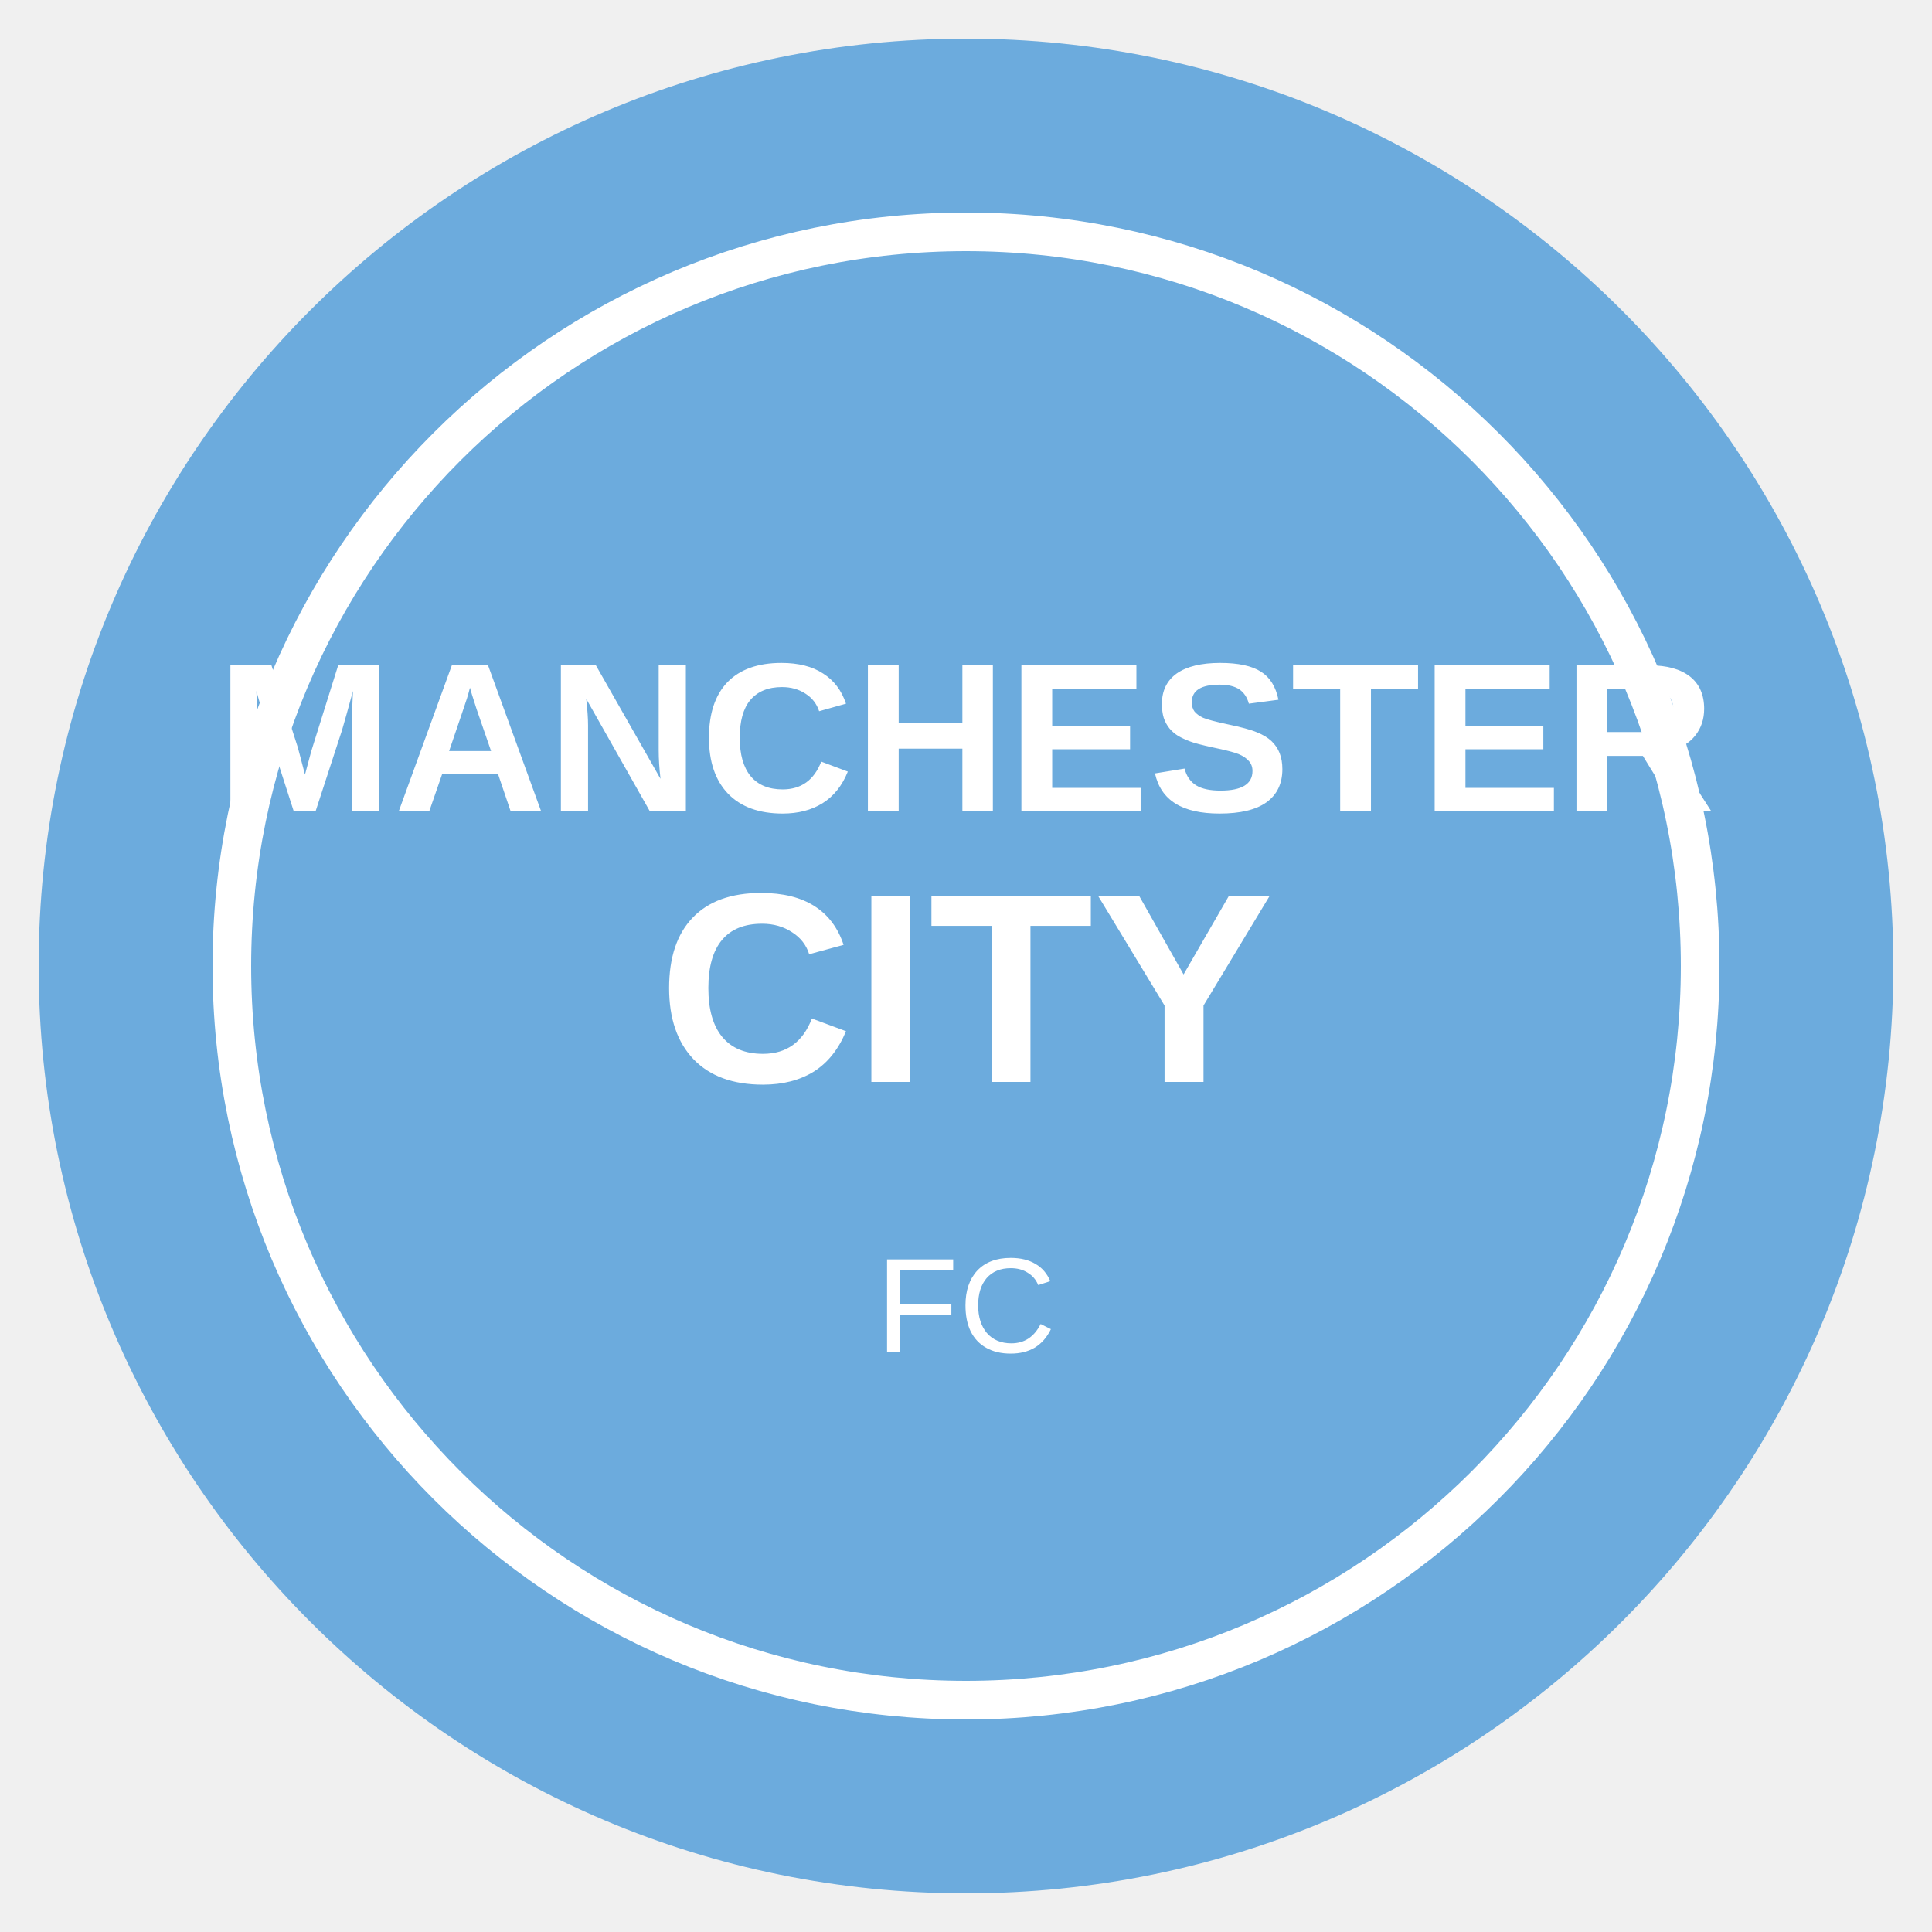
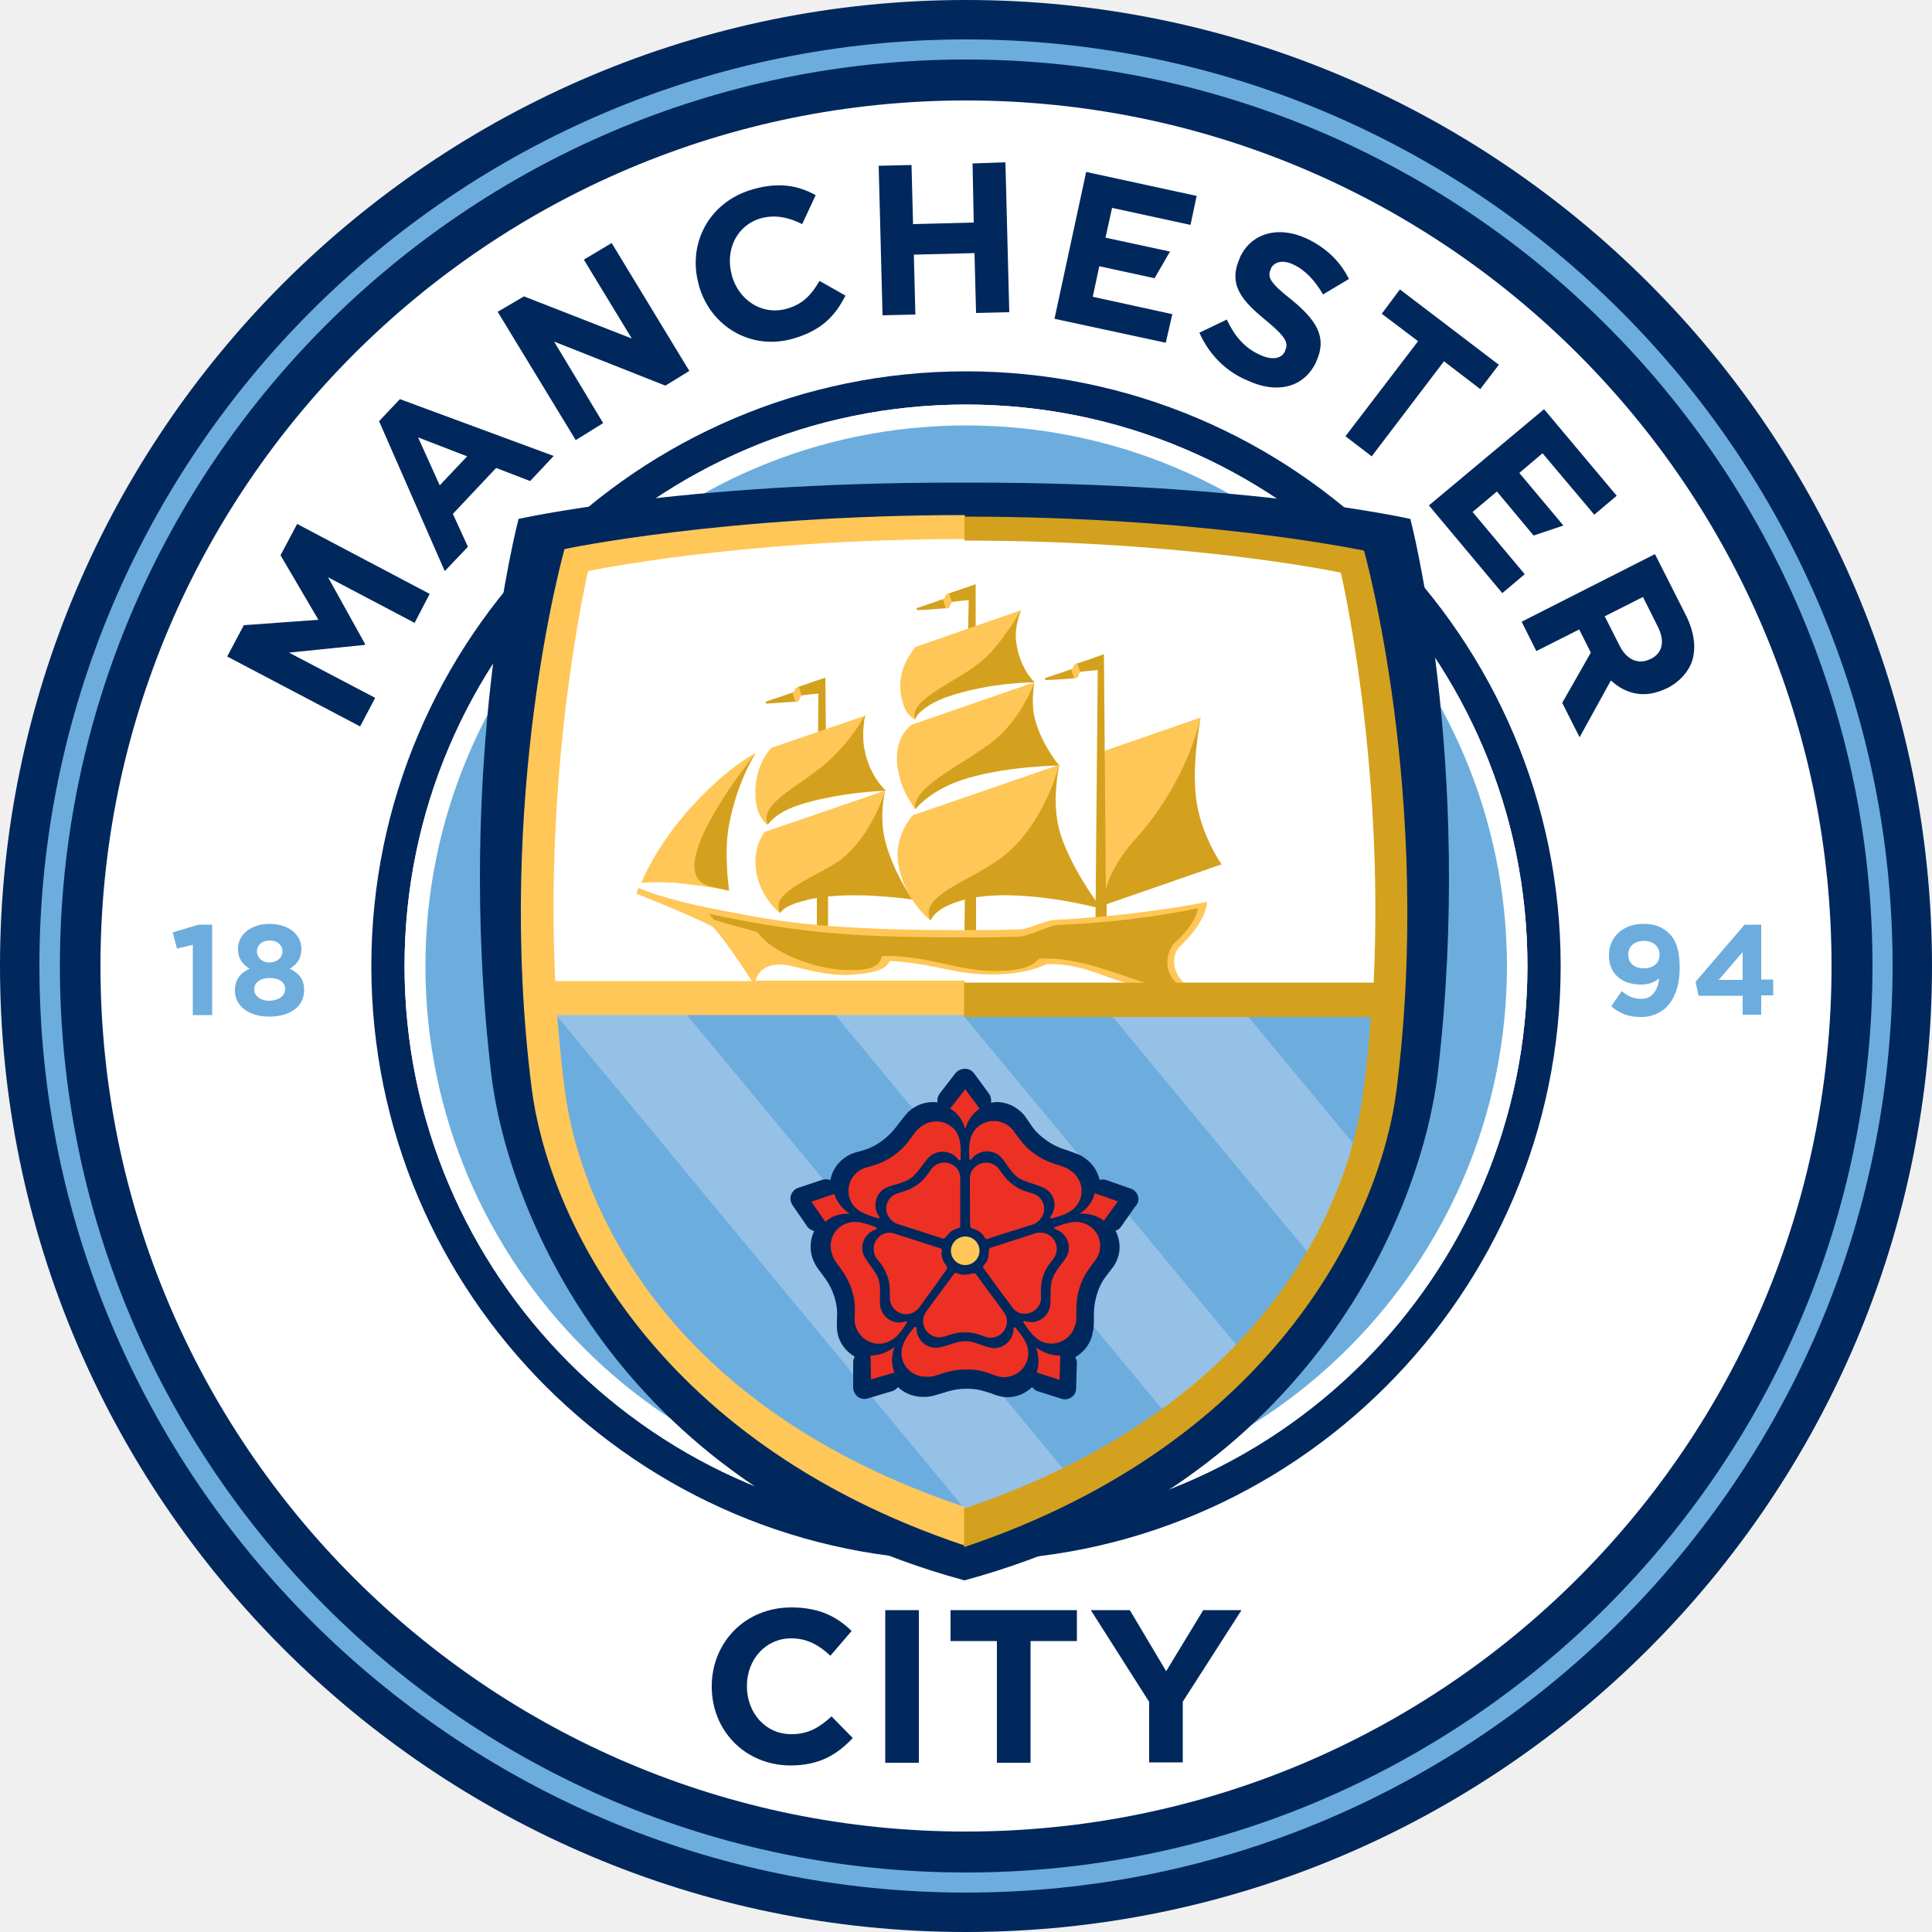
- <svg xmlns="http://www.w3.org/2000/svg" viewBox="0 0 100 100" width="100" height="100">
-   <circle cx="50" cy="50" r="48" fill="#6CABDD" />
-   <circle cx="50" cy="50" r="38" fill="none" stroke="white" stroke-width="2" />
-   <text x="50" y="42" text-anchor="middle" font-family="Arial,sans-serif" font-size="11" font-weight="bold" fill="white">MANCHESTER</text>
-   <text x="50" y="56" text-anchor="middle" font-family="Arial,sans-serif" font-size="14" font-weight="bold" fill="white">CITY</text>
-   <text x="50" y="70" text-anchor="middle" font-family="Arial,sans-serif" font-size="7" fill="white">FC</text>
+ <svg xmlns="http://www.w3.org/2000/svg" viewBox="0 0 500 500">
+   <path fill="#00285D" d="M250 0C112.2 0 0 112.1 0 250c0 137.8 112.2 250 250 250 137.9 0 250-112.2 250-250C500 112.1 387.9 0 250 0" />
+   <path fill="#FFF" d="M474 250c0-123.7-100.3-224-224-224S26 126.3 26 250s100.3 224 224 224 224-100.3 224-224" />
+   <path fill="#6CADDE" d="M392.6 250c0-78.7-63.9-142.6-142.6-142.6-78.7 0-142.6 63.8-142.6 142.6S171.2 392.6 250 392.6c78.7 0 142.6-63.8 142.6-142.6" />
+   <path fill="#00285D" d="M250 403.9c-84.8 0-153.9-69-153.9-153.9 0-84.8 69-153.9 153.9-153.9s153.9 69 153.9 153.9c0 84.8-69.1 153.9-153.9 153.9zm0-299.2c-80.1 0-145.3 65.2-145.3 145.3 0 80.1 65.2 145.3 145.3 145.3 80.1 0 145.3-65.2 145.3-145.3 0-80.1-65.2-145.3-145.3-145.3z" />
+   <path fill="#6CADDE" d="M250 489.8C117.8 489.8 10.2 382.2 10.2 250 10.2 117.8 117.8 10.2 250 10.2c132.2 0 239.8 107.6 239.8 239.8-.1 132.2-107.6 239.8-239.8 239.8m0-474.4C120.7 15.4 15.5 120.7 15.5 250S120.7 484.6 250 484.6 484.6 379.4 484.6 250c0-129.3-105.3-234.6-234.6-234.6" />
+   <path fill="#6CADDE" d="M49.9 244.5l-4.1 1-1.1-4.2 6.7-2h3.5v23.4h-5v-18.2zm10.9 11.9c0-2.9 1.3-4.5 3.8-5.7-1.8-1.1-3-2.6-3-5.1v-.1c0-3.6 3.3-6.4 8.2-6.4 4.9 0 8.2 2.8 8.2 6.4v.1c0 2.5-1.2 4-3 5.1 2.4 1.2 3.7 2.7 3.7 5.5v.1c0 4.3-3.8 6.8-9 6.8s-8.9-2.7-8.9-6.7zm13-.4c0-1.9-1.7-2.9-4-2.9s-4 1.1-4 2.9v.1c0 1.6 1.5 2.9 4 2.9 2.5-.1 4-1.4 4-3zm-.7-9.8c0-1.5-1.2-2.8-3.3-2.8-2.1 0-3.3 1.3-3.3 2.7v.1c0 1.6 1.3 2.9 3.3 2.9 2-.1 3.3-1.3 3.3-2.9zm356.3 7c-1.2 1-2.7 1.6-4.7 1.6-5 0-8.3-2.8-8.3-7.5v-.1c0-4.7 3.6-8.1 8.9-8.1 3.1 0 4.9.8 6.7 2.5 1.7 1.7 2.7 4.2 2.7 8.8v.1c0 7.5-3.5 12.7-10.1 12.7-3.4 0-5.7-1.1-7.6-2.8l2.7-3.9c1.7 1.4 3.1 2 5.1 2 3.4 0 4.4-3.3 4.6-5.3zm.1-6.1c0-2.1-1.5-3.6-4.1-3.6-2.5 0-4 1.5-4 3.5v.1c0 2.1 1.5 3.5 4.1 3.5 2.5 0 4-1.5 4-3.5zm21.5 10.6h-11.4l-.8-3.6 12.7-14.8h4.3v14.2h3.1v4.1h-3.1v5H451v-4.9zm0-4.1v-7.2l-6.2 7.2h6.2z" />
+   <path fill="#FFF" d="M250 395.3c-80.1 0-145.3-65.2-145.3-145.3 0-80.1 65.2-145.3 145.3-145.3 80.1 0 145.3 65.2 145.3 145.3 0 80.1-65.2 145.3-145.3 145.3m0-285.2c-77.1 0-139.9 62.8-139.9 139.9 0 77.2 62.8 139.9 139.9 139.9 77.2 0 140-62.8 140-139.9-.1-77.2-62.8-139.9-140-139.9" />
+   <path fill-rule="evenodd" clip-rule="evenodd" fill="#00285D" d="M247.3 124.9c-71.7 0-113.1 9.4-113.1 9.4s-16.5 62.8-7.1 143.4c3.9 33.8 31.4 106.5 122.5 131.3 91.1-24.8 118.5-97.5 122.5-131.3 9.4-80.5-7.1-143.4-7.1-143.4s-41.4-9.4-113.1-9.4h-4.6z" />
+   <path fill-rule="evenodd" clip-rule="evenodd" fill="#96C1E7" d="M359.6 258.9c-.8 24.4-4.6 97.5-110 137.6-104.6-39-110-114.6-110-137.6h220z" />
+   <path fill-rule="evenodd" clip-rule="evenodd" fill="#FFF" d="M356.4 254.9c2.8-60.5-7.4-109.6-7.4-109.6s-39.3-7.5-99.3-7.5-100 8.3-100 8.3-10.9 49.3-7.9 108.8h214.6z" />
+   <path fill="#6CADDF" d="M252.9 394.4L141.7 260c-4.1 27.7 18.4 109.3 111.2 134.4z" />
+   <path fill="#6CADDE" d="M174.8 259.1l102.9 124.1c10.4-5 18-9.8 25.4-15.7l-89.9-108.4h-38.4zm71.5.1l76 91.7c7.5-8.5 13.8-16.1 18.3-24.2l-55.9-67.5h-38.4zm111.4 0l-38-.1 31.9 38.5c5.5-11.9 6.1-31.8 6.1-38.4z" />
+   <path fill="#00285D" d="M294.5 309.5c-.3-.9-1-1.6-1.9-1.9l-6.3-2.2c-.6-.2-1.1-.2-1.7 0-.5-2.2-1.8-4.2-3.6-5.5-.2-.2-.5-.3-.7-.5-.4-.3-.9-.5-1.4-.7l-2.4-.9c-1.9-.6-3.7-1.2-6-2.9-2.2-1.6-3.2-3-4.1-4.4-.2-.3-.5-.7-.7-1-.6-1-1.4-1.8-2.4-2.5-1.6-1.2-3.5-1.8-5.5-1.8-.4 0-.9.1-1.3.2v-.1c.1-.8-.1-1.6-.5-2.2l-3.9-5.3c-.6-.8-1.4-1.2-2.4-1.2-.9 0-1.8.4-2.4 1.1l-4.1 5.3c-.5.7-.7 1.5-.6 2.3-.3 0-.7-.1-1-.1-2 0-3.9.6-5.5 1.7-.2.2-.4.3-.6.5-.4.3-.8.7-1.1 1.1-.6.7-1.1 1.4-1.6 2-1.2 1.6-2.3 3.1-4.6 4.8-2.2 1.6-3.8 2.1-5.5 2.6-.4.1-.8.2-1.1.3-1.1.3-2.2.8-3.1 1.5-1.9 1.4-3.2 3.4-3.6 5.7-.7-.2-1.3-.3-2-.1l-6.3 2.1c-.9.3-1.6 1-1.9 1.9-.3.9-.1 1.8.4 2.6l3.8 5.5c.4.6 1.1 1 1.8 1.2-1 2.1-1.2 4.6-.5 6.8.1.3.2.5.3.8.2.5.4.9.7 1.4.5.8 1 1.4 1.5 2.1 1.2 1.6 2.3 3.1 3.2 5.8.8 2.5.8 4.3.7 5.9v1.2c-.1 1.2.1 2.3.4 3.4.7 2.2 2.3 4 4.2 5.1-.2.4-.4.9-.4 1.4v6.6c0 .9.5 1.8 1.2 2.4.7.5 1.7.7 2.6.4l6.4-1.9c.6-.2 1-.6 1.4-1 1.9 1.8 4.6 2.7 7.2 2.5.5 0 1-.1 1.6-.2.9-.2 1.7-.5 2.5-.7 1.9-.6 3.7-1.2 6.6-1.2 2.7 0 4.3.6 5.9 1.1.4.1.7.3 1.1.4 1.1.4 2.3.7 3.4.7 2.4 0 4.6-.9 6.4-2.6.4.4.8.8 1.3 1l6.3 2c.9.3 1.9.1 2.6-.4.8-.5 1.2-1.4 1.2-2.3l.2-6.6c0-.5-.2-1-.4-1.5 1.9-1.1 3.5-2.9 4.2-5.1.1-.3.2-.5.2-.8l.3-1.5c.1-.9.1-1.7.1-2.6 0-2 0-3.8.9-6.6.8-2.5 1.9-3.9 2.9-5.2.3-.3.5-.6.7-.9.8-.9 1.3-1.9 1.7-3 .8-2.3.5-4.9-.6-7 .6-.2 1.1-.5 1.4-1l3.8-5.4c.7-.7.9-1.7.6-2.6z" />
+   <path fill="#FFC758" d="M246.1 323.7c0-2 1.7-3.7 3.7-3.7 2.1 0 3.7 1.7 3.7 3.7s-1.7 3.7-3.7 3.7-3.7-1.6-3.7-3.7z" />
+   <path fill="#ED3024" d="M249.8 292.2c-.6-2.3-2-4.2-3.9-5.3l3.9-5 3.7 5c-1.8 1.3-3.1 3.1-3.7 5.3m-29.9 21.9c-2-1.3-3.3-3-4-5.1l-5.9 2 3.6 5.2c1.6-1.5 3.9-2.2 6.3-2.1m11.6 34.5c-1.8 1.4-4 2.2-6.2 2.2l.1 6.2 6.1-1.8c-.9-2-.8-4.4 0-6.6m36.6.1c.8 2.2.9 4.4.2 6.5l5.9 1.9.2-6.3c-2.1.1-4.4-.7-6.3-2.1m11.3-34.6c2.4-.1 4.5.5 6.3 1.8l3.6-5-6-2.1c-.4 2.1-1.9 4-3.9 5.3m-37.2 34.7c-2.8 0-5-2.3-5-5 0-.4-.4-.5-.6-.3-1.8 2.2-3.2 4.1-3.3 6.5-.1 3.5 2.8 6.3 6.3 6.3h.7c.3 0 .7 0 1.1-.1 2.5-.6 4.6-1.8 8.8-1.8 3.5 0 5.4.9 7.2 1.5.7.3 1.5.5 2.4.5 3.5 0 6.4-2.8 6.3-6.3 0-2.4-1.5-4.3-3.3-6.5-.2-.2-.5-.1-.5.3 0 2.7-2.3 5-5 5-2.1 0-4.8-1.8-7.4-1.8-2.3-.1-5.6 1.7-7.7 1.7zm-3.3-6.9c0 2.3 1.9 4.2 4.2 4.2.2 0 .5 0 .8-.1.1 0 .2-.1.3-.1h.2c1.4-.4 2.8-1.1 5.3-1.1 2.6 0 3.8.7 5.2 1.1.5.2 1 .3 1.5.3 2.3 0 4.2-1.9 4.2-4.2 0-.6-.1-1.2-.4-1.7l-.3-.6s-7.1-9.6-7.3-9.9c-.3-.4-.8-.3-1.1-.2-.3.1-1.2.3-1.8.3-.6 0-1.3-.1-1.8-.3-.5-.2-.8-.3-1.1.2-.3.4-5.4 7.3-7 9.5-.5.7-.9 1.6-.9 2.6zm32.7-3.2c-.8 2.6-3.7 4.1-6.3 3.2-.4-.1-.6.1-.4.4 1.6 2.4 3 4.3 5.2 5.1 3.3 1.1 6.9-.7 8-4 .1-.2.1-.4.2-.6.1-.3.2-.6.2-1 .2-2.6-.3-4.9 1-8.9 1.1-3.3 2.6-4.8 3.7-6.4.5-.6.9-1.3 1.2-2.1 1.1-3.3-.7-6.9-4.1-7.9-2.3-.7-4.6.1-7.3 1.1-.3.1-.2.4.1.5 2.7.9 4.1 3.7 3.3 6.3-.7 2-3.2 4-4 6.5-.9 2.2-.2 5.9-.8 7.8zm-7.7 1.1c2.2.7 4.6-.5 5.3-2.7.1-.2.2-.5.2-.8v-.5c0-1.5-.2-3 .5-5.4.8-2.5 1.9-3.4 2.7-4.6.3-.4.5-.8.7-1.3.7-2.2-.5-4.5-2.7-5.3-.6-.2-1.2-.2-1.7-.2-.2 0-.5.1-.7.1 0 0-11.4 3.7-11.8 3.8-.5.2-.5.7-.5 1 0 .3-.1 1.2-.2 1.8-.2.5-.5 1.2-.9 1.5-.3.4-.6.7-.2 1.1.3.4 5.3 7.3 7 9.5.6 1 1.3 1.6 2.3 2zm6.9-32c2.3 1.6 2.8 4.7 1.1 7-.2.3 0 .6.3.5 2.8-.7 5.1-1.5 6.5-3.4 2.1-2.8 1.4-6.7-1.4-8.8-.2-.1-.4-.2-.6-.4-.3-.2-.5-.3-.9-.5-2.4-1-4.8-1.2-8.2-3.7-2.8-2-3.8-3.9-5-5.4-.4-.7-1-1.3-1.7-1.8-2.8-2-6.8-1.4-8.8 1.4-1.4 2-1.4 4.4-1.2 7.2 0 .3.3.3.5.1 1.6-2.2 4.8-2.7 7-1.1 1.7 1.2 2.8 4.2 5 5.8 2 1.4 5.7 1.9 7.4 3.1zm-1.4 7.5c1.4-1.9 1-4.5-.9-5.8-.2-.2-.4-.3-.7-.4-.1 0-.2-.1-.3-.1-.1 0-.1 0-.2-.1-1.4-.5-3-.7-5-2.2-2.1-1.5-2.7-2.8-3.6-3.9-.3-.4-.6-.8-1-1.1-1.9-1.4-4.5-.9-5.9.9-.4.5-.6 1-.7 1.6-.1.2-.1.5-.1.7 0 0 0 11.9.1 12.3 0 .6.5.7.8.8.3.1 1.2.4 1.6.8.5.3 1 .9 1.2 1.3.2.4.5.7 1 .5.4-.2 8.6-2.8 11.3-3.6 1-.3 1.8-.9 2.4-1.7zM241 299c2.3-1.6 5.4-1.1 7 1.1.2.3.6.2.6-.1.1-2.8.1-5.2-1.2-7.2-2-2.8-6-3.4-8.8-1.4-.2.1-.4.3-.5.4-.2.2-.5.4-.8.7-1.7 1.9-2.6 4.2-6.1 6.6-2.8 2-4.9 2.4-6.8 3-.8.2-1.5.5-2.2 1-2.8 2-3.5 6-1.4 8.8 1.5 1.9 3.8 2.6 6.5 3.4.3.1.4-.2.2-.5-1.6-2.2-1.1-5.4 1.1-7 1.7-1.2 4.9-1.3 7.1-2.9 2-1.3 3.6-4.7 5.3-5.9zm6.8 3.6c-1.4-1.9-4-2.3-5.9-.9-.2.1-.4.3-.6.5-.1.1-.1.2-.2.3 0 .1-.1.1-.1.1-.9 1.2-1.6 2.6-3.6 4-2.1 1.5-3.5 1.6-4.9 2.2-.5.1-.9.3-1.4.6-1.9 1.4-2.3 4-.9 5.8.4.5.8.9 1.3 1.2l.6.3s11.5 3.7 11.8 3.8c.6.2.8-.3 1-.5.2-.3.8-.9 1.2-1.3.5-.3 1.1-.6 1.6-.8.5-.1.9-.2.8-.8v-11.7c.1-.9-.1-1.9-.7-2.8zm-24.4 21.9c-.9-2.6.6-5.4 3.2-6.3.4-.1.4-.5.1-.6-2.7-1-5-1.8-7.3-1.1-3.4 1-5.2 4.6-4.1 7.9.1.2.1.4.2.6.1.3.2.6.4.9 1.3 2.2 3.2 3.8 4.5 7.8 1.1 3.3.8 5.4.8 7.3-.1.8 0 1.6.3 2.4 1.1 3.3 4.7 5.2 8 4 2.3-.8 3.7-2.7 5.2-5.1.2-.2-.1-.4-.4-.3-2.6.9-5.5-.6-6.3-3.2-.7-2 .2-5.1-.6-7.6-.6-2.2-3.3-4.7-4-6.7zm5.6-5.3c-2.2.7-3.4 3.1-2.7 5.3 0 .2.2.5.3.8.1.1.1.2.2.3 0 0 0 .1.1.1.9 1.2 2 2.3 2.8 4.7.8 2.4.5 3.8.6 5.3 0 .5 0 1 .2 1.5.7 2.2 3.1 3.4 5.3 2.7.6-.2 1.1-.5 1.5-.9.2-.1.4-.3.5-.5 0 0 7-9.6 7.2-10 .3-.5 0-.8-.2-1.1-.2-.3-.7-1-.9-1.6-.2-.5-.3-1.3-.2-1.8.1-.5.1-.9-.5-1-.5-.1-8.6-2.8-11.3-3.6-.9-.4-1.9-.5-2.9-.2z" />
+   <path fill="#FFC758" d="M285 194.6l25.7-8.9s-2.2 10.7-1.6 19c.8 10.7 7 18.9 7 18.9l-31.7 11 .6-40z" />
+   <path fill="#D4A11E" d="M316.1 223.7s-5.6-8.1-6.6-17.5c-.7-7 0-13.1 1.2-20.5-1.1 4.9-5.3 18.7-16.9 31.5-4.7 5.2-6.7 9.7-7.6 12.8l-.5-60.7s-6.1 2.2-6.7 2.3c-.8.2-1 .7-1.1.9 0 .4-.3.6-.7.7-.5.2-4 1.4-6.5 2.2-.4.2-.3.6 0 .6 2.9-.1 7.1-.4 7.5-.5.6-.1.8-.4.9-.8v-.1c.1-.5.5-.8 1-.8.3 0 2.6-.3 4-.4l-.6 65.3h2.9V234l29.7-10.3z" />
+   <path fill="#FFC758" d="M201.9 236.3s-4.8-3.6-6.1-10.2c-1.3-6.8 2.1-10.8 2.1-10.8l31.2-10.7s-1.9 6.2-.1 13.2c2.3 9 7.1 14.9 7.1 14.9s-11.4-2.1-22.5-.8c-10.6 1.5-11.7 4.4-11.7 4.4zm-35.9-7.8s3.9-10.6 15.3-22.2c8.6-8.8 14.3-11.4 14.3-11.4s-5 7.2-7.1 19c-1.3 7.3.1 16.6.1 16.6s-5.8-1.2-12.6-1.9c-5.6-.6-10-.1-10-.1z" />
+   <path fill="#D4A11E" d="M195.6 194.9s-4.9 7.2-7 19c-1.3 7.3.1 16.6.1 16.6s-1.5-.3-4.8-1.1c-14-3.1 11.7-34.5 11.7-34.5zm18.3 8.6l-.3-28.1h-.1c-.7.2-6.1 2.1-6.7 2.3-.7.2-1.1.7-1.1.9 0 .4-.3.6-.8.7-.5.2-4 1.4-6.5 2.2-.4.2-.3.6.1.6 2.9-.2 7-.5 7.5-.5.6-.1.9-.4.9-.8v-.1c.1-.5.5-.8 1-.8.3 0 2.5-.3 3.9-.4l-.2 24h2.3zm36.4-25.3h2.2v-27s-6.1 2.1-6.7 2.3c-.8.2-1.1.7-1.1.9 0 .4-.3.6-.7.7-.5.1-4 1.4-6.5 2.2-.5.2-.3.6 0 .6 2.9-.1 7.1-.5 7.5-.5.6-.1.8-.4.9-.8v-.1c.1-.5.5-.8 1-.8.3 0 2.4-.3 3.8-.4l-.4 22.9z" />
+   <path fill="#FFC758" d="M244.8 157.5h.1c.6-.1.8-.4.9-.8v-.1c.1-.3.3-.6.6-.7l-.8-2.4c-.7.2-1 .7-1 .9 0 .3-.2.5-.6.6l.8 2.5zm-38.9 24.2h.1c.6-.1.8-.4.9-.8v-.1c.1-.3.3-.6.6-.7l-.8-2.4c-.7.2-1 .7-1 .9 0 .3-.2.5-.6.6l.8 2.5zm72.1-6.1h.1c.6-.1.8-.4.9-.8v-.1c.1-.3.3-.6.6-.7l-.8-2.4c-.7.2-1 .7-1 .9 0 .3-.2.5-.6.7l.8 2.4z" />
+   <path fill="#D4A11E" d="M236.1 232.8s-5-7.3-7-15.1c-1.7-6.7 0-13.1 0-13.1s-3.4 11.5-11.3 17.7c-5.6 4.4-19 8.4-15.9 14 .4-.8 1.8-2.2 7.4-3.5.7-.2 1.4-.3 2.1-.4v9.3h2.9V232c10.2-1 21.8.8 21.8.8z" />
+   <path fill="#FFC758" d="M198.7 213.5s-3.6-2.2-3.2-9.3c.4-7.3 4.1-10.5 4.2-10.7l24.3-8.3s-1.8 3.6-.5 9.1c1.5 6.7 5.8 10.4 5.8 10.4s-12.2.2-23.2 3.9c-5.5 1.8-7.4 4.9-7.4 4.9z" />
+   <path fill="#D4A11E" d="M213.1 198.1c7-5.8 10.8-13.1 10.8-13.1s-1 4.7-.2 8.8c1.3 7.1 5.5 10.8 5.5 10.8s-9.8.2-20.6 3.1c-7 2-9.3 4.8-9.9 5.7-2.3-5.2 7.2-9.4 14.4-15.3z" />
+   <path fill="#FFC758" d="M240.8 238.2s-6.7-5.1-8.3-14.4c-1.3-7.4 3.7-12.8 3.7-12.8l38-13.1s-2.1 8.4-.2 16.4c2.2 9.1 10.5 20.3 10.5 20.3s-15.8-4.5-29.4-2.8c-13.1 1.7-14.3 6.4-14.3 6.4zM233 178c-.3-5.8 3.7-10.3 4-10.6l27.3-9.5s-1.8 4.3-1.3 8c.8 7 4.8 10.7 4.8 10.7s-10.7-.6-23.3 3.8c-7 2.4-7.7 5.8-7.7 5.8s-3.4-1.1-3.8-8.2z" />
+   <path fill="#D4A11E" d="M254.6 170.6c4.9-4.3 9.6-12.7 9.6-12.7s-1.8 4.3-1.3 8c.8 7 4.8 10.7 4.8 10.7s-11.5-.1-22.7 3.8c-4.8 1.7-7.8 4.3-8.2 5.8-1.7-5.5 11.1-9.6 17.8-15.6z" />
+   <path fill="#FFC758" d="M236.9 209.4s-3.9-4.5-4.7-11.5c-.8-7.3 3.6-10.3 3.9-10.4l31.5-10.9s-.9 2.3-.1 8.7c.7 5.3 5.9 12.6 5.9 12.6s-16.8.4-27.2 4.5c-6.4 2.4-9.3 7-9.3 7z" />
+   <path fill="#D4A11E" d="M257.8 191.2c6.8-5.9 9.9-14.6 9.9-14.6s-.9 5 0 8.9c1.6 6.9 6.4 12.6 6.4 12.6s-14.6.2-25.3 3.8c-6.9 2.3-11.2 6.4-11.9 7.6-1.4-5.9 14.1-12.5 20.9-18.3z" />
+   <path fill="#D4A11E" d="M285.1 235.2s-8.6-11.1-11.1-20.9c-1.6-6.5-.4-13.8.1-16.4-.9 3.4-4.4 14.6-12.8 22.3-8 7.4-23.9 11-20.5 18 .6-1.2 2.4-3.8 8.9-5.4l-.1 9h3v-9.6c14.1-2.1 32.5 3 32.5 3z" />
+   <path fill-rule="evenodd" clip-rule="evenodd" fill="#FFC758" d="M299.7 256.1c2-.4 4-.8 6.9-1.6-.2-.1-.3-.2-.5-.4-3.2-3.6-2.6-7.3-.7-9.2 7.1-6.7 7-11.5 7-11.5s-17.3 3.6-39.9 4.7c-1.5.1-6.8 2.4-8.3 2.4-3.1.1-6.3.2-9.6.2-42.8.3-54.8-2.6-68.9-5.3-14.2-2.7-20.5-5.6-20.5-5.6l-.5 1.5s11.2 4.3 19.3 8.3c1.7.8 8.4 10.9 10.6 14.3h-50.9c-2.8-58.3 8.5-106.1 8.5-106.1s39-8.3 97.5-8.3v-6.2c-62.2 0-103.6 8.8-103.6 8.8s-18.1 63.7-8.5 139.6c4 31.6 30.2 90.8 111.8 118.2l3.6-5-3.6-5c-76.9-25.8-99.3-77.8-103.2-107.6-.9-6.6-1.5-13.1-2-19.6h105.5v-8.9h-54.2c1.2-3.9 5-4.9 9.7-3.7 4.9 1.2 9.7 2.4 14.4 2.2 11.6-.6 9.9-3.7 10.9-3.6 11.9.7 16.4 3.6 26.9 3.5 9.5-.2 12.8-2.6 13.7-2.7 11.6-.1 16 5.2 27.6 6.2.4.4.7.4 1 .4z" />
+   <path fill-rule="evenodd" clip-rule="evenodd" fill="#D4A11E" d="M353 142.5s-41.2-8.8-103.4-8.8v6.2c58.6 0 97.4 8.3 97.4 8.3s11.3 47.8 8.5 106.1h-51.1c-4.1-3.9-1.7-9.1-.4-10.3 6-5.4 6-9 6-9s-13.8 3.4-36.5 4.4c-1.5.1-7.8 2.9-9.4 3-3.1.1-7.6.2-10.9.2-29.6 0-44-.6-69.7-6.1.5.6.7.9 1.2 1.5.1.2 11.2 3.1 11.4 3.3 1.7 2.3 3.9 3.9 6.6 5.3 4.1 2.2 10.2 4.1 15.3 4.4 11.6.7 9.4-3.6 10.5-3.6 11.9-.2 19.5 4.1 29.9 3.9 9.5-.2 9.8-3.1 10.7-3.2 9.4-.5 18.9 3.6 27.1 6.2h-46.7v8.9h105.3c-.5 6.4-1.1 13-2 19.6-3.9 29.8-26.4 81.8-103.3 107.6v10c81.7-27.4 107.9-86.6 111.9-118.2 9.6-76-8.4-139.7-8.4-139.7z" />
+   <path fill="#00285D" d="M58.8 169.9l4.3-8.1 19.3-1.4-9.8-16.7 4.3-8.1 34.3 18.1-3.9 7.5-22.4-11.8 9.6 17.3-.1.2-19.6 2 22.3 11.7-3.9 7.4zM98.1 109l5.4-5.7 39.8 14.7-6.1 6.5-8.8-3.4-11.2 11.9 3.9 8.5-6 6.3-17-38.8zm22.8 9.1l-12.7-4.9 5.6 12.4 7.1-7.5zm7.9-37.4l6.8-4 27.9 10.9-12.4-20.4 7.2-4.3L178.4 96l-6.2 3.8-28.8-11.4 12.7 21.1-7.1 4.4zm52.1-6.7v-.1c-3.1-10.6 2.4-21.6 13.9-24.9 7-2 11.9-.9 16.3 1.5l-3.5 7.5c-3.6-1.8-7-2.5-10.7-1.5-6.3 1.8-9.3 8.3-7.5 14.7v.1c1.8 6.4 7.8 10.4 14.2 8.6 4.3-1.2 6.4-3.7 8.5-7.2l6.7 3.8c-2.6 5.2-6.2 9-13.4 11.1-10.8 3.2-21.4-2.9-24.5-13.6zm46.5-31.1l8.5-.2.4 15.3 15.7-.4-.3-15.3 8.5-.3 1 38.8-8.6.2-.4-15.5-15.7.4.4 15.5-8.5.2zm83 43.2l7.1-3.4c1.9 4.1 4.5 7.3 8.5 9.1 3.2 1.5 5.7 1.1 6.6-1v-.1c.9-2 .2-3.5-5-7.8-6.2-5.1-9.9-9.2-6.7-16.2v-.1c3-6.4 10-8.2 17.2-4.9 5.1 2.4 8.8 6 11 10.5l-6.7 4c-2.1-3.6-4.6-6.3-7.6-7.7-2.9-1.4-5.1-.7-5.9 1v.1c-1.1 2.3.1 3.8 5.5 8.1 6.3 5.2 9.1 9.6 6.3 15.7v.1c-3.2 7-10.4 8.5-18 4.9-5.3-2.2-9.8-6.6-12.3-12.3zm56.6 2.2l-9.4-7.1 4.7-6.3 25.6 19.5-4.8 6.3-9.4-7.2-18.7 24.6-6.8-5.2zm61.3 55.1l8 15.8c2.2 4.4 2.7 8.5 1.6 11.9-1 2.9-3.2 5.3-6.4 7h-.1c-5.6 2.8-10.6 1.6-14.5-2l-8.1 14.7-4.5-8.9 7.4-13-3-6-11.1 5.6-3.8-7.6 34.5-17.5zm-9.1 23.8c1.9 3.7 4.9 4.8 7.8 3.4h.1c3.3-1.6 3.8-4.8 1.9-8.5l-3.8-7.6-9.9 5 3.9 7.7zM284.5 68.9l14.3 3.1 4-6.9-16.7-3.6 1.7-7.7 20.3 4.4 1.6-7.5-28.6-6.2-8.2 38 28.8 6.2 1.7-7.4-20.6-4.5zm115.1 37l-29.8 24.9 19 22.7 5.8-4.9-13.5-16.1 6.3-5.3 9.5 11.4 7.7-2.6-11.4-13.6 6-5.1 13.4 15.9 5.8-4.9zM184.2 436.5v-.1c0-11.2 8.5-20.4 20.6-20.4 7.4 0 11.9 2.5 15.6 6.1l-5.5 6.4c-3-2.8-6.1-4.5-10.1-4.5-6.7 0-11.5 5.5-11.5 12.3v.1c0 6.8 4.7 12.4 11.5 12.4 4.5 0 7.3-1.8 10.4-4.6l5.5 5.6c-4.1 4.3-8.6 7.1-16.2 7.1-11.7-.1-20.3-9-20.3-20.4zm44.9-19.8h8.7v39.5h-8.7v-39.5zm28.9 8h-12v-8h32.7v8h-12v31.5H258v-31.5zm39.5 15.9l-15.2-23.9h10.1l9.4 15.8 9.6-15.8h9.9l-15.2 23.7v15.7h-8.7v-15.5z" />
</svg>
